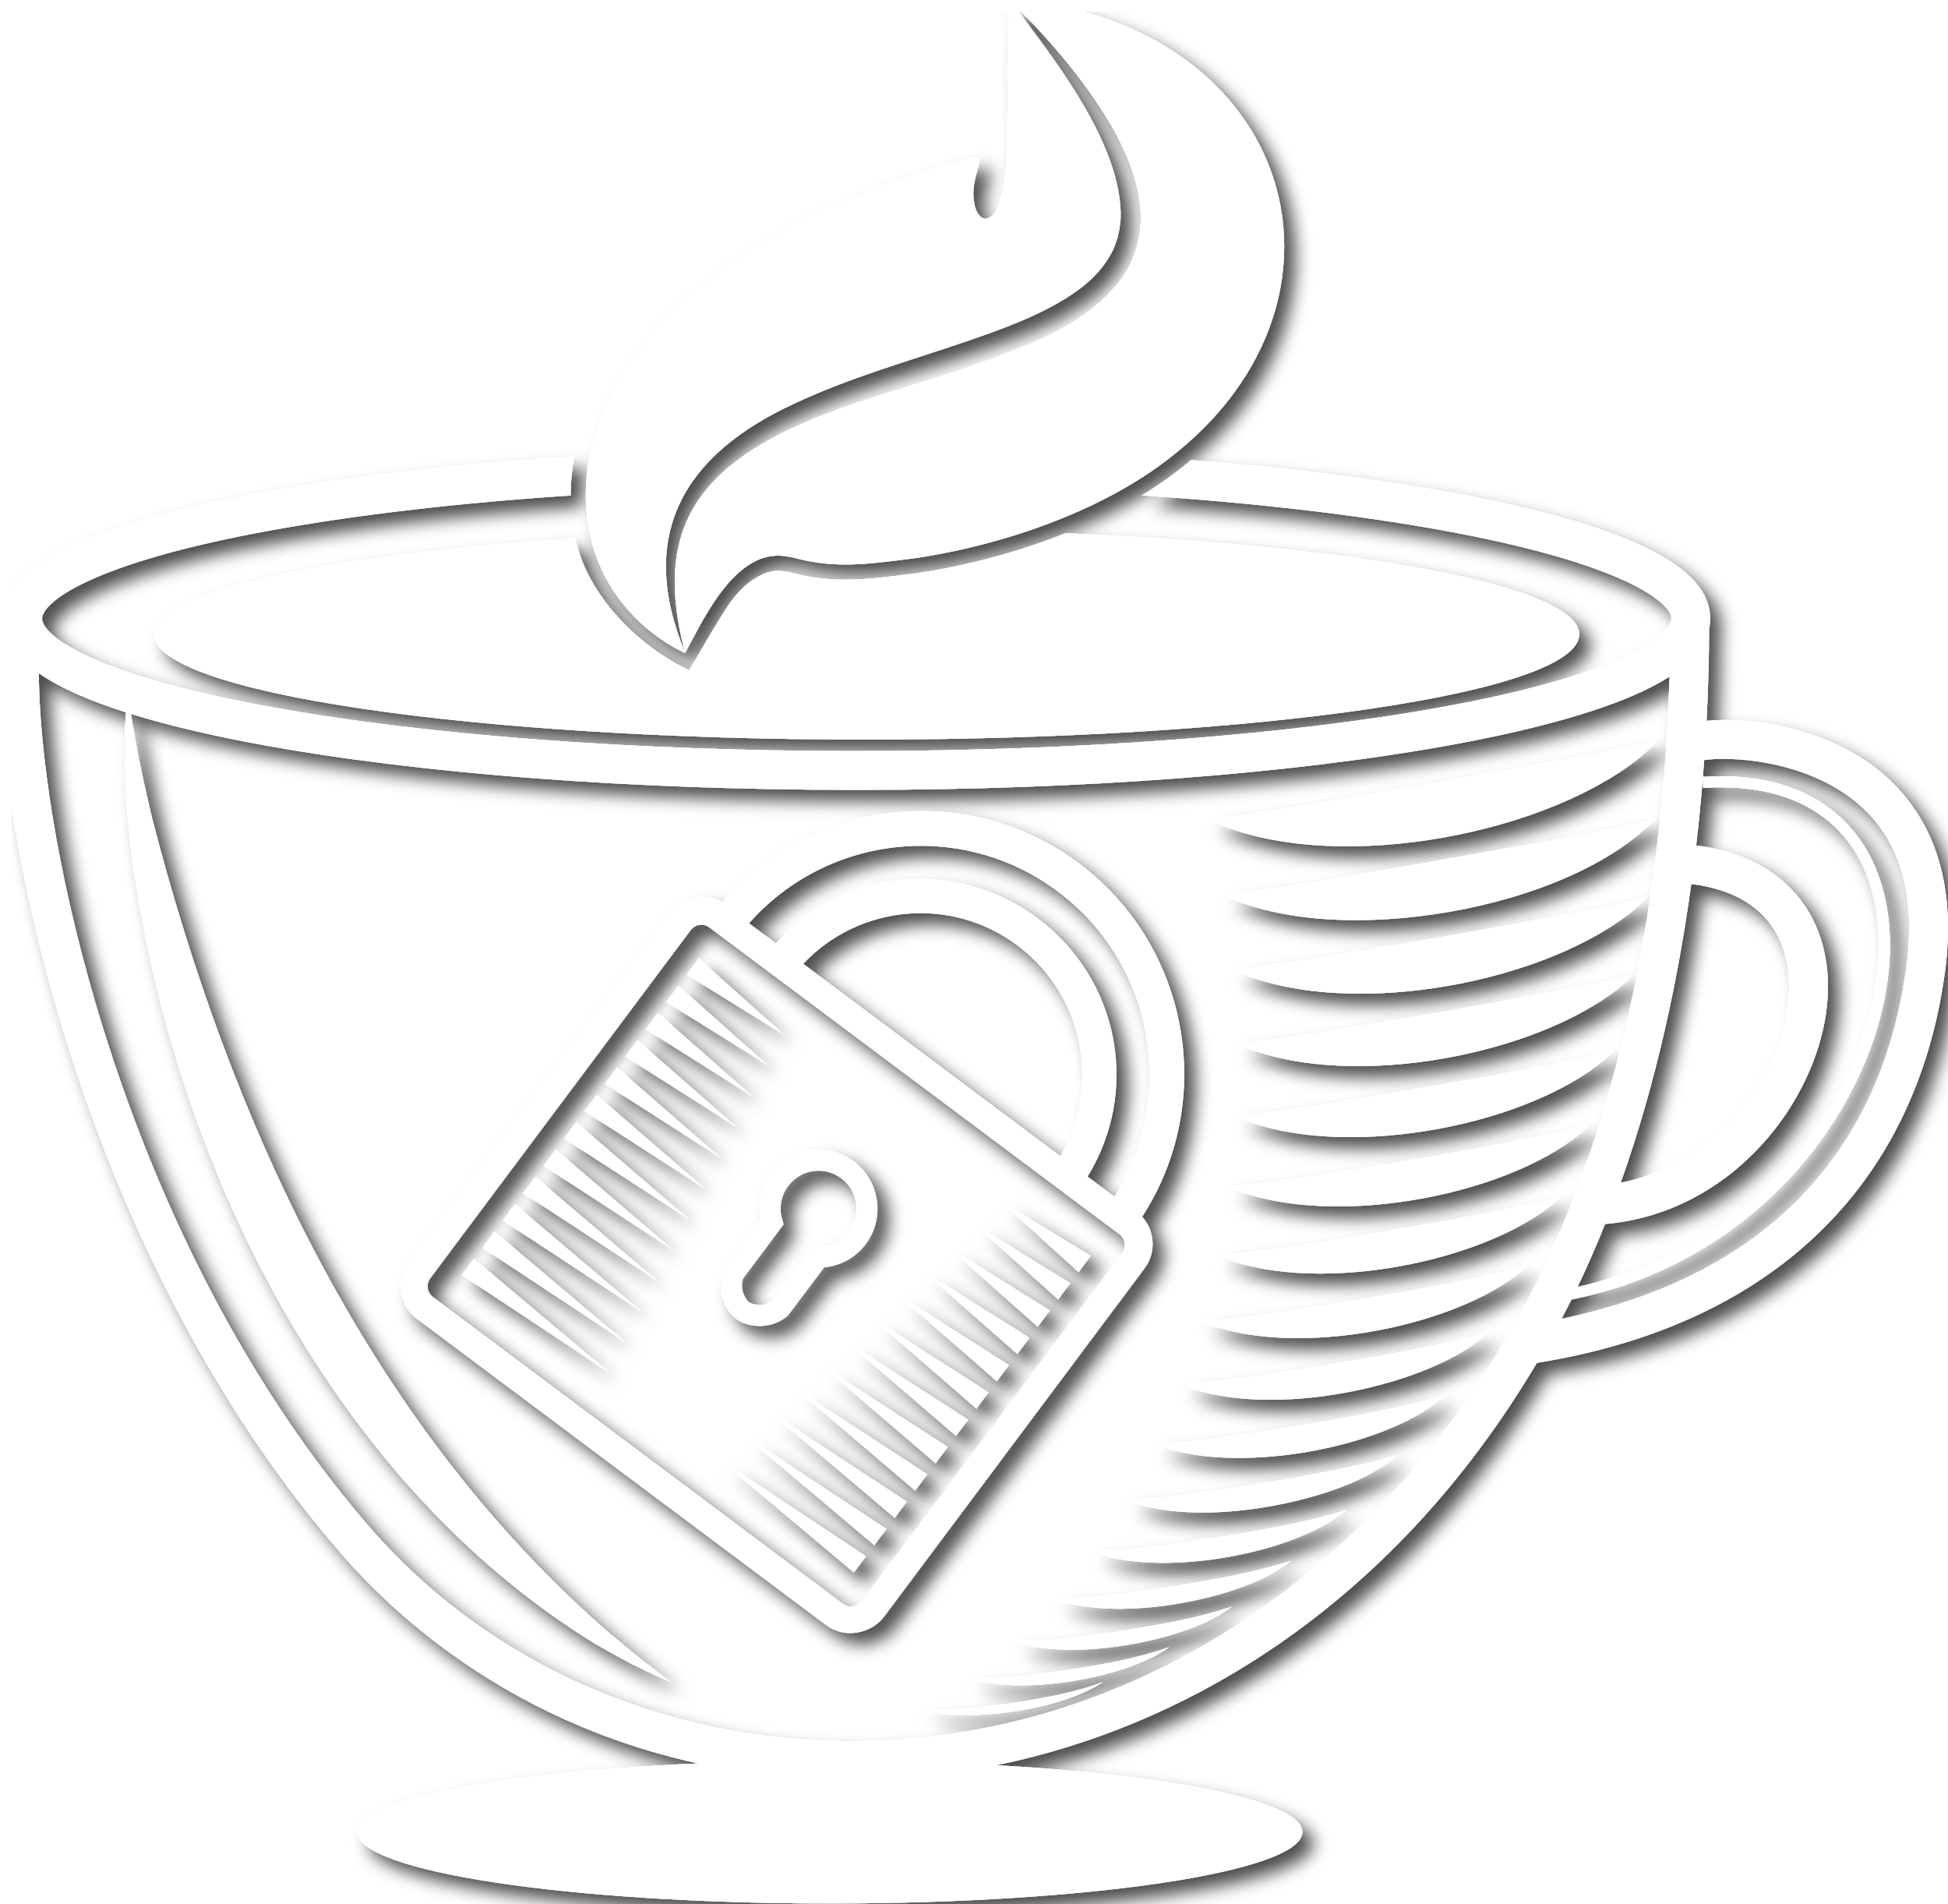
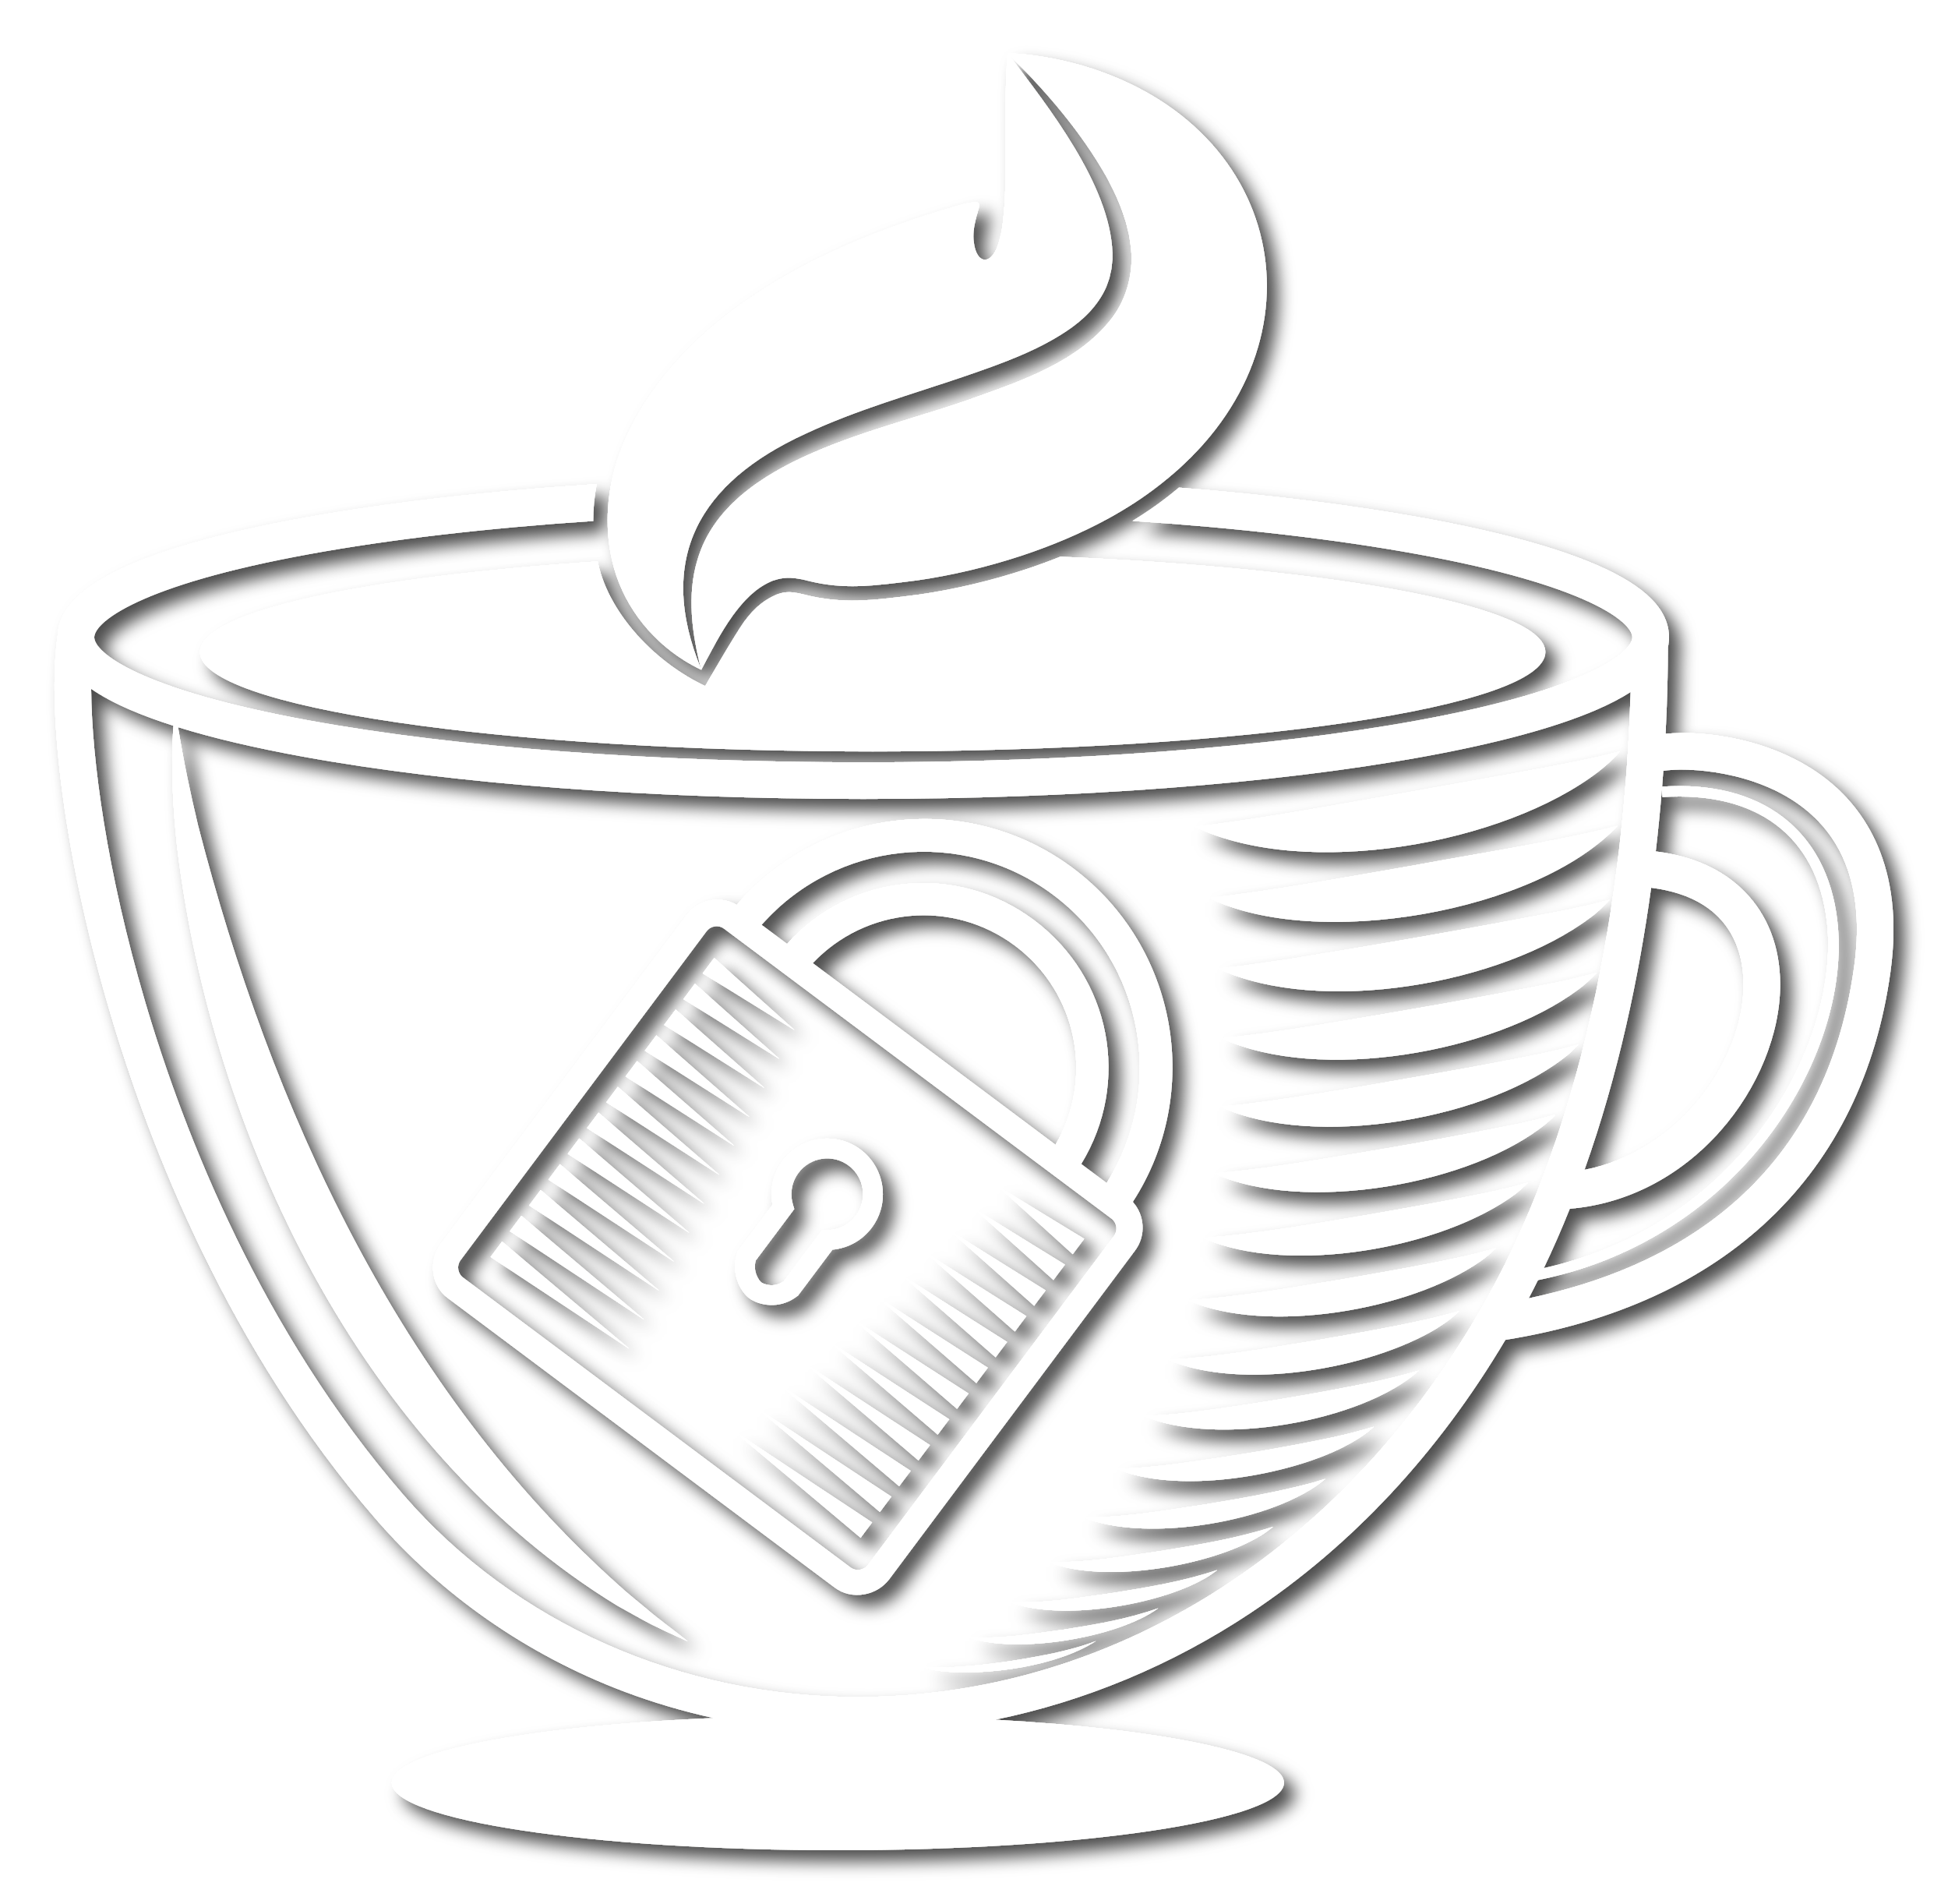
- <svg xmlns="http://www.w3.org/2000/svg" version="1.1" id="svg2" width="690.585" height="674.661" viewBox="0 0 690.585 674.661" style="max-width: 400px;filter: brightness(1.5);-webkit-filter: drop-shadow( 4px 4px 3px rgba(0, 0, 0, .7));filter: drop-shadow( 4px 4px 3px rgba(0, 0, 0, .7)) brightness(1.5);max-height: 400px;">
+ <svg xmlns="http://www.w3.org/2000/svg" version="1.1" id="svg2" width="690.585" height="674.661" viewBox="-20 -20 730.585 714.661" style="max-width: 400px;filter: brightness(1.5);-webkit-filter: drop-shadow( 4px 4px 3px rgba(0, 0, 0, .7));filter: drop-shadow( 4px 4px 3px rgba(0, 0, 0, .7)) brightness(1.5);max-height: 400px;">
  <defs id="defs6" />
  <g id="g10" transform="matrix(1.333333,0,0,-1.333333,-9.7507016e-5,813.6893)">
    <path d="m 1910.26,4519.6 c -35.2,-49.35 -58.58,-96.48 -88.78,-152.73 -25.64,99.95 -41.01,209.63 -10.4,309.49 85.25,289.39 523.25,362.83 775.59,454.81 139.36,49.81 296.18,102.63 390.79,224.44 45.02,58.1 63.79,137.59 53.14,208.18 -0.35,3.1 -3.69,24.12 -3.89,26.48 -2.44,9.54 -6.22,26.17 -8.82,35.93 -6.14,19.07 -12.96,40.5 -21.14,58.8 -8.37,21.35 -20.7,44.49 -31.05,64.89 -73.67,131.84 -174.6,247.81 -281.38,352.78 73.85,-2.51 142.37,-15.5 211.77,-35.13 583.49,-172.36 698.12,-801.14 222.28,-1175.47 -3.34,-2.68 -6.76,-5.3 -10.16,-7.94 -44.39,-34.52 -93.18,-65.78 -144.75,-93.72 -74.87,-40.55 -155.53,-74.22 -236.75,-101.26 -101.18,-33.67 -203.22,-57.05 -296.05,-70.47 -127.36,-16.33 -207.44,-26.97 -310.07,-0.92 -11.53,3.2 -24.06,5.49 -35.98,7.02 -17.68,1.93 -36.49,0.79 -53.62,-4.75 l -6.78,-2.01 -3.47,-1.13 -3.11,-1.47 c -44.56,-19.55 -77.36,-54.95 -107.37,-95.82 z m -339.73,154.77 c -8.82,38.41 -12.83,76.45 -12.78,113.93 0.06,35.2 3.71,69.91 10.59,103.93 42.41,209.32 205.13,392.95 376.02,510.74 182.03,128.28 395.75,210.17 587.89,267.09 18.7,5.19 37.68,11.17 56.75,13.23 4.97,0.39 8.61,0.19 11.67,-1.55 0.46,-0.33 1.8,-0.49 1.65,-1.09 0.26,-1.02 0.67,-2.15 1.22,-3.36 0.12,-0.64 0.93,-1.14 0.67,-2.06 -0.24,-0.92 -0.45,-1.87 -0.58,-2.84 -0.47,-2.04 -0.06,-3.83 -0.66,-6.36 -2.5,-5.79 -2.39,-10.99 -5.7,-19.48 -1.31,-4.07 -1.46,-8.56 -3.06,-12.56 -4.94,-20.46 -8.04,-42.26 -5.12,-63.32 7.44,-65.45 53.97,-68.72 72.7,7.43 l 3.54,14.38 1.97,7.51 c 10.8,66.55 11.22,134.44 11.48,202.3 0.57,82.13 -1.65,163.14 2.21,246.5 0.83,17.85 1.84,35.78 3.32,53.88 v 0 c 114.15,-150.02 288.85,-370.96 295.26,-562.35 v -18.18 c -0.64,-8.54 -2.25,-18.19 -2.9,-26.73 -0.77,-5.37 -4.96,-20.62 -5.76,-25.92 -2.45,-6.4 -6.17,-18.47 -8.86,-24.86 -23.32,-52.95 -65.69,-93.84 -113.84,-125.47 -85.37,-56.47 -185.4,-91.7 -282.81,-125.23 -151.53,-51.73 -306.86,-95 -452.59,-163.53 -295.37,-135.91 -420.84,-348.98 -291.33,-663.53 -16.54,7.79 -32.54,16.62 -47.98,26.27 -100.66,62.95 -176.22,164.05 -202.82,280.48 -0.05,0.25 -0.09,0.51 -0.15,0.75 z M 2812.77,1597.01 c 40.44,9.1 80.56,19.2 119.71,34.48 -108.38,-70.01 -300.34,-96.8 -428.05,-85.32 -4.75,0.69 -18.89,2.62 -23.6,3.32 -7.39,1.8 -15.93,3.34 -23.19,5.53 l -14.83,5.55 c 19.86,-3.66 41.95,-4 62.09,-3.61 103.32,3.83 206.75,19.21 307.87,40.05 z m 29.64,66.88 c 89.97,14.33 179.21,29.28 265.61,60.02 -113.31,-83.26 -405.1,-131.21 -536.73,-80.34 90.65,-7.84 181.48,8.35 271.12,20.32 z m 143.01,103.86 c 97.86,15.92 194.51,31.96 289.18,63.78 -10.16,-7.31 -20.41,-15.13 -31.45,-21.33 -129.88,-76.83 -410.36,-124.27 -552.33,-68.44 98.45,-5.15 197.3,12.37 294.6,25.99 z m 133.54,117.92 c 105.76,17.59 209.84,34.62 312.74,67.61 -10.79,-8.19 -21.69,-17.05 -33.56,-23.9 -140.08,-86.68 -442.77,-138.05 -597.26,-75.27 106.73,-2.64 212.76,16.32 318.08,31.56 z m 428.47,192.74 c 9.92,3.34 21.25,6.85 31.46,9.71 -142.19,-120.4 -505.55,-180.91 -677.87,-108.59 115.23,-0.04 228.1,20.18 341.55,37.1 102.31,16.9 204.68,34.81 304.86,61.78 z m 55.9,127.42 c 37.73,8.38 74.57,17.77 112.38,29.19 -29.28,-26.44 -64.88,-46.93 -100.33,-64.15 -161.73,-76.9 -456.66,-125.3 -624.62,-53.85 54.59,0.52 107.65,6.11 161.3,12.52 151.28,20.16 301.94,44.61 451.27,76.29 z m 118.33,156.7 c 40.31,8.81 79.47,18.48 119.97,30.41 -159.35,-144.91 -574.38,-214.49 -771.99,-127.46 66.4,2.19 130.78,9.51 195.98,18.74 152.81,21.24 304.9,47.22 456.04,78.31 z m 132.25,172.38 c 34.29,6.89 67.25,16.25 102.31,25.88 -6.5,-6.19 -13.43,-11.89 -20.28,-17.93 -13.54,-11.66 -29.58,-21.67 -44.39,-31.47 -187.11,-113.53 -550,-176.44 -754.38,-87.45 138.47,7.34 275.25,31.56 411.95,53.6 101.63,17.75 203.94,35.01 304.79,57.37 z m 96.64,175.79 c 36.33,7.13 71.19,16.87 108.45,26.86 -13.57,-12.8 -28.39,-26.43 -44.08,-36.91 -194.92,-136.9 -600.92,-207.33 -822,-109.36 146.27,9.79 290.87,35.21 435.37,59.12 107.33,18.86 215.62,37.1 322.26,60.29 z m 169.8,203.79 c 9.51,2.63 19.12,5.36 29.15,7.71 -10.73,-10.57 -22.16,-21.01 -33.88,-30.65 -204.64,-154.58 -642.16,-231.47 -879.27,-125.04 154.12,12.16 306.54,39 458.84,64.63 122.75,21.57 246.31,42.76 368.28,69.17 18.45,4.94 38.52,8.55 56.88,14.18 z m 83.74,177.09 c -207.81,-174.65 -687.97,-257.66 -937.03,-143.03 81.6,7.27 163.11,17.92 243.82,30.74 209.33,33.27 418.08,68.94 625.73,111.65 19.4,5.17 40.57,8.91 59.9,14.71 34.83,9.03 37.84,13.77 7.58,-14.07 z m 39.67,206.74 c 16.21,4.08 31.34,8.91 48.01,12.57 -7.64,-8.06 -15.81,-15.71 -24.11,-23.46 -217.31,-185.73 -721.41,-273.06 -983.13,-151.07 127.88,12.19 254.37,33.44 380.92,54.03 166.33,29.16 333.92,56.89 499.48,90.66 24.43,4.4 54.57,12.01 78.83,17.27 z m -1.05,190.22 c 33.53,7.53 66.41,15.79 99.91,24.32 -16.17,-16.89 -33.23,-33.72 -52.38,-47.38 -236.38,-177.08 -729.86,-263.23 -1001.93,-136.59 89.56,9.84 178.88,22.03 267.73,36.76 229.56,37.83 458.46,77.5 686.67,122.89 z m 66.33,212.78 c 23.65,4.41 45.58,11.88 70.24,17.18 -16.66,-17.54 -34.52,-35.84 -54.44,-49.99 -247.31,-187.17 -761.56,-277.13 -1046.92,-143.36 20.68,3.26 42.4,5.34 63.05,7.33 42.8,5.97 87.98,12.23 130.77,18.5 256.91,41.64 512.86,86.2 768.4,135.65 19.2,3.4 49.73,10.2 68.9,14.69 z M 3829,3815.73 c 169.31,31.86 407.4,67.83 572.3,111.08 -225.37,-243.6 -851.26,-350.01 -1148.4,-202.79 189.77,22.29 387.59,58.97 576.1,91.71 z m -616.23,108.76 c 201.19,25.11 400.27,62.29 599.55,97.12 142.16,25.95 380.77,66.23 519.67,96.42 25.11,5.62 50.11,11.87 76.25,18.68 -17.22,-20.67 -37.34,-38.99 -58.42,-55.66 -265.69,-206.13 -829.33,-305.54 -1137.05,-156.56 z m -1683.1,747.26 c 0.43,-1.94 0.8,-3.88 1.25,-5.81 l 0.28,-1.33 c 33.01,-144.52 163.53,-279.03 301.49,-343.88 0,0 81.67,141.83 109.46,180.81 32.51,44.25 60.47,63.07 91.76,76.81 l 9.52,3.14 c 10.41,3.37 23.33,4.46 36.42,3.07 11,-1.43 21.34,-3.45 29.91,-5.83 l 0.87,-0.23 c 109.15,-27.7 193.72,-16.85 321.72,-0.43 l 4.11,0.52 c 99.81,14.44 204.62,39.38 303.05,72.13 32.13,10.7 63.4,22.17 93.78,34.35 788.88,-33.81 1365.57,-141.27 1365.57,-268.65 0,-154.48 -848.2,-279.71 -1894.51,-279.71 -1046.31,0 -1894.51,125.23 -1894.51,279.71 0,113.73 459.777,211.6 1119.83,255.33 z M 5068.61,3529.73 c -85.97,-618.41 -522.94,-851.16 -916.85,-932.98 8.95,17.03 17.64,34.17 26.19,51.41 258.94,52.36 487.48,193.63 646.36,400.44 146.12,190.19 219.62,419.5 196.6,613.37 -30.09,253.57 -214.29,393.94 -493.26,375.67 1.22,15.09 2.34,29.93 3.37,44.59 63.83,10.33 259.54,2.33 396.98,-105.83 121.23,-95.41 168.55,-245.69 140.61,-446.67 z M 4027.35,2583.85 c -358.63,-634.87 -936.18,-1036.1 -1584.53,-1100.81 -60.27,-6.02 -120.29,-8.99 -179.95,-8.99 -497.13,0.03 -966.1,205.97 -1280.483,569.39 -399.297,461.57 -616.309,1011.27 -728.035,1391.15 -106.356,361.57 -149.961,678.62 -151.227,878.66 29.855,-20.72 66.777,-40.56 111.094,-59.63 35.609,-15.32 75.879,-30.12 120.601,-44.41 -7.636,-113.13 -1.699,-227.81 10.395,-340.32 98.551,-816.39 521.137,-1698.02 1240.025,-2137.42 14.9,-8.14 48.86,-27.49 64.68,-35.99 42.7,-24.1 88.25,-43.68 132.68,-63.99 -38.25,30.92 -77.84,58.68 -114.89,90.61 -22.47,19.01 -52.17,42.23 -73.98,62.38 -623.996,554.85 -984.097,1346.76 -1189.57,2144 -21.933,91.54 -41.426,183.53 -56.265,276.67 97.554,-30.34 215.472,-58.18 352.707,-83.16 421.808,-76.76 981.968,-119.03 1577.318,-119.03 595.34,0 1155.5,42.27 1577.31,119.03 207.49,37.75 371.12,82.04 486.4,131.63 37.84,16.29 70.14,33.14 97.41,50.62 -11.37,-394.7 -80.44,-1133.98 -411.69,-1720.39 z m 281.6,374.71 c 96.29,270.29 153.79,547.33 187.8,794.49 224.23,-28.26 259.97,-179.52 260.39,-271.12 1.02,-220.16 -186.55,-474.2 -448.19,-523.37 z m 382.41,109.29 c 106.38,120.09 169.51,275.05 168.87,414.56 -0.48,103.64 -35.01,193.24 -99.84,259.11 -61.2,62.17 -145.4,100.22 -250.69,113.67 7.15,61.25 12.87,120.2 17.43,176.19 l 1.56,-23.2 c 265.79,17.81 434.5,-109.69 462.98,-349.69 38.81,-326.99 -223.68,-850.09 -797.4,-976.86 26.36,55.07 50.76,111 73.33,167.47 160.13,13.31 310.03,90.41 423.76,218.75 z m 296.07,992.92 c -145.85,112.26 -341.77,136.02 -449.97,125.69 4.95,96.23 6.55,179.06 6.64,243.98 1.94,9.06 2.97,18.25 2.97,27.61 0,78.1 -67.2,144.96 -205.44,204.43 -115.28,49.59 -278.91,93.9 -486.4,131.65 -201.48,36.66 -434.61,65.42 -688.01,85.5 -7.8,-6.55 -15.7,-13.01 -23.8,-19.39 -2.24,-1.79 -4.83,-3.81 -7.42,-5.8 l -2.91,-2.27 c -29.72,-23.12 -62.08,-45.31 -96.56,-66.37 297.39,-19.75 569.98,-51.19 800.24,-93.1 480.3,-87.4 607.2,-191.7 607.2,-234.65 0,-42.93 -126.9,-147.23 -607.2,-234.63 -415.9,-75.68 -969.51,-117.37 -1558.85,-117.37 -589.35,0 -1142.95,41.69 -1558.85,117.37 -480.297,87.4 -607.211,191.7 -607.211,234.63 0,42.95 126.914,147.25 607.211,234.65 229.739,41.81 501.61,73.18 798.22,92.95 0,0.9 -0.04,1.81 -0.04,2.69 0.06,33.66 3.36,67.64 9.5,101.23 -306.96,-19.96 -588.543,-52.21 -826.148,-95.44 C 493.129,4756.38 329.473,4712.07 214.219,4662.48 79.43,4604.51 12.363,4539.46 9.078,4463.87 -19.078,4279.92 15.18,3882.31 155.438,3405.51 c 114.625,-389.66 337.597,-953.97 748.98,-1429.52 186.232,-215.28 427.842,-383.3 698.692,-485.9 82.11,-31.11 166.94,-56.11 253.47,-75.13 -523.58,-22.9 -906.412,-95.87 -906.412,-182.39 0,-104.86 562.442,-189.86 1256.252,-189.86 693.8,0 1256.25,85 1256.25,189.86 0,81.31 -338.28,150.69 -813.72,177.74 252.91,51.75 498.16,153.81 718.51,300 286.65,190.21 528.2,448.98 718.77,769.65 620.76,99.58 1005.32,466.13 1084.5,1035.56 41.95,301.79 -76.53,463.09 -183.3,545.25" style="       fill: #e7e7e6;       fill-opacity: 1;       fill-rule: nonzero;       stroke: none;     " id="path64" transform="scale(0.1)" />
  </g>
  <g id="layer2" transform="translate(-9.7507016e-5,-0.00401701)">
    <path d="m 290.19,441.832 -1.851,0.004 -14.427,19.232 c -3.842,2.681 -7.725,0.998 -8.505,0.415 -0.844,-0.631 -3.289,-4.086 -2.081,-8.27 l 14.452,-19.272 -0.519,-1.782 c -1.2,-4.12 -0.426,-8.439 2.124,-11.849 4.45,-5.948 12.907,-7.166 18.856,-2.716 5.947,4.449 7.166,12.906 2.716,18.854 -2.551,3.41 -6.475,5.371 -10.767,5.384 m 12.502,-30.19 c -9.23,-6.905 -22.355,-5.013 -29.259,4.216 -3.578,4.782 -4.908,10.707 -3.765,16.51 l -12.999,17.334 -0.189,0.535 c -2.675,7.551 1.005,14.6 4.476,17.196 3.32,2.483 11.111,4.477 17.876,-0.762 l 0.397,-0.307 12.898,-17.191 c 5.891,-0.54 11.203,-3.489 14.782,-8.273 6.904,-9.229 5.012,-22.355 -4.216,-29.258 m -47.567,105.627 51.88,34.337 -4.293,5.738 z m 9.038,-8.336 50.084,32.993 -4.293,5.738 z m 9.038,-8.334 48.287,31.648 -4.293,5.739 z m 9.04,-8.337 46.489,30.304 -4.293,5.739 z m 9.039,-8.337 44.692,28.959 -4.293,5.738 z m 9.039,-8.335 42.895,27.614 -4.293,5.739 z m 9.038,-8.337 41.098,26.271 -4.293,5.739 z m 9.037,-8.336 39.302,24.927 -4.293,5.739 z m 9.039,-8.335 37.505,23.583 -4.293,5.739 z m 9.039,-8.336 35.707,22.238 -4.293,5.739 z m 9.038,-8.336 33.911,20.894 -4.293,5.738 z m 9.037,-8.336 32.115,19.55 -4.293,5.739 z m -186.466,20.612 47.587,40.075 -51.88,-34.337 z m 53.235,29.202 -50.286,-33.143 4.293,-5.739 z m 5.647,-10.871 -48.692,-31.952 4.293,-5.738 z m 5.649,-10.874 -47.099,-30.758 4.293,-5.739 z m 5.648,-10.873 -45.505,-29.567 4.293,-5.739 z m 5.647,-10.872 -43.91,-28.375 4.293,-5.739 z m 5.649,-10.874 -42.317,-27.181 4.293,-5.739 z m 5.647,-10.872 -40.723,-25.99 4.293,-5.739 z m 5.647,-10.872 -39.128,-24.797 4.293,-5.739 z m 5.648,-10.873 -37.535,-23.604 4.293,-5.739 z m 5.649,-10.873 -35.941,-22.412 4.293,-5.739 z m 5.646,-10.871 -34.346,-21.22 4.293,-5.739 z m 27.746,200.858 c -1.58,2.112 -4.574,2.545 -6.687,0.964 L 153.475,459.731 c -2.112,-1.58 -2.544,-4.575 -0.963,-6.688 l 92.299,-123.379 c 1.581,-2.113 4.575,-2.544 6.688,-0.964 l 145.377,108.756 c 2.113,1.581 2.544,4.574 0.963,6.687 z m 70.365,-157.687 -91.196,-68.223 c 19.792,-20.994 52.473,-24.142 76.007,-6.537 23.534,17.606 29.742,49.846 15.189,74.76 m -0.879,-93.888 c 34.088,25.501 42.44,72.771 20.086,108.257 l -9.588,-7.173 c 18.807,-30.682 11.159,-69.965 -17.653,-91.52 -28.813,-21.555 -68.656,-17.799 -92.78,8.905 l -9.589,-7.174 c 27.732,-31.463 75.436,-36.797 109.524,-11.296 M 404.887,431.252 c 26.412,-40.738 17.042,-95.736 -22.397,-125.24 -39.388,-29.466 -94.651,-22.943 -126.294,13.774 -6.212,-3.685 -14.325,-2.144 -18.748,3.768 l -92.299,123.378 c -4.735,6.329 -3.809,15.655 2.52,20.39 l 145.376,108.755 c 6.329,4.735 15.7,3.112 20.435,-3.217 l 92.299,-123.378 c 4.171,-5.575 3.615,-13.252 -0.893,-18.231" style="       fill: #e7e7e6;       fill-opacity: 1;       fill-rule: nonzero;       stroke: none;       stroke-width: 1.618;     " id="path1084" />
  </g>
</svg>
